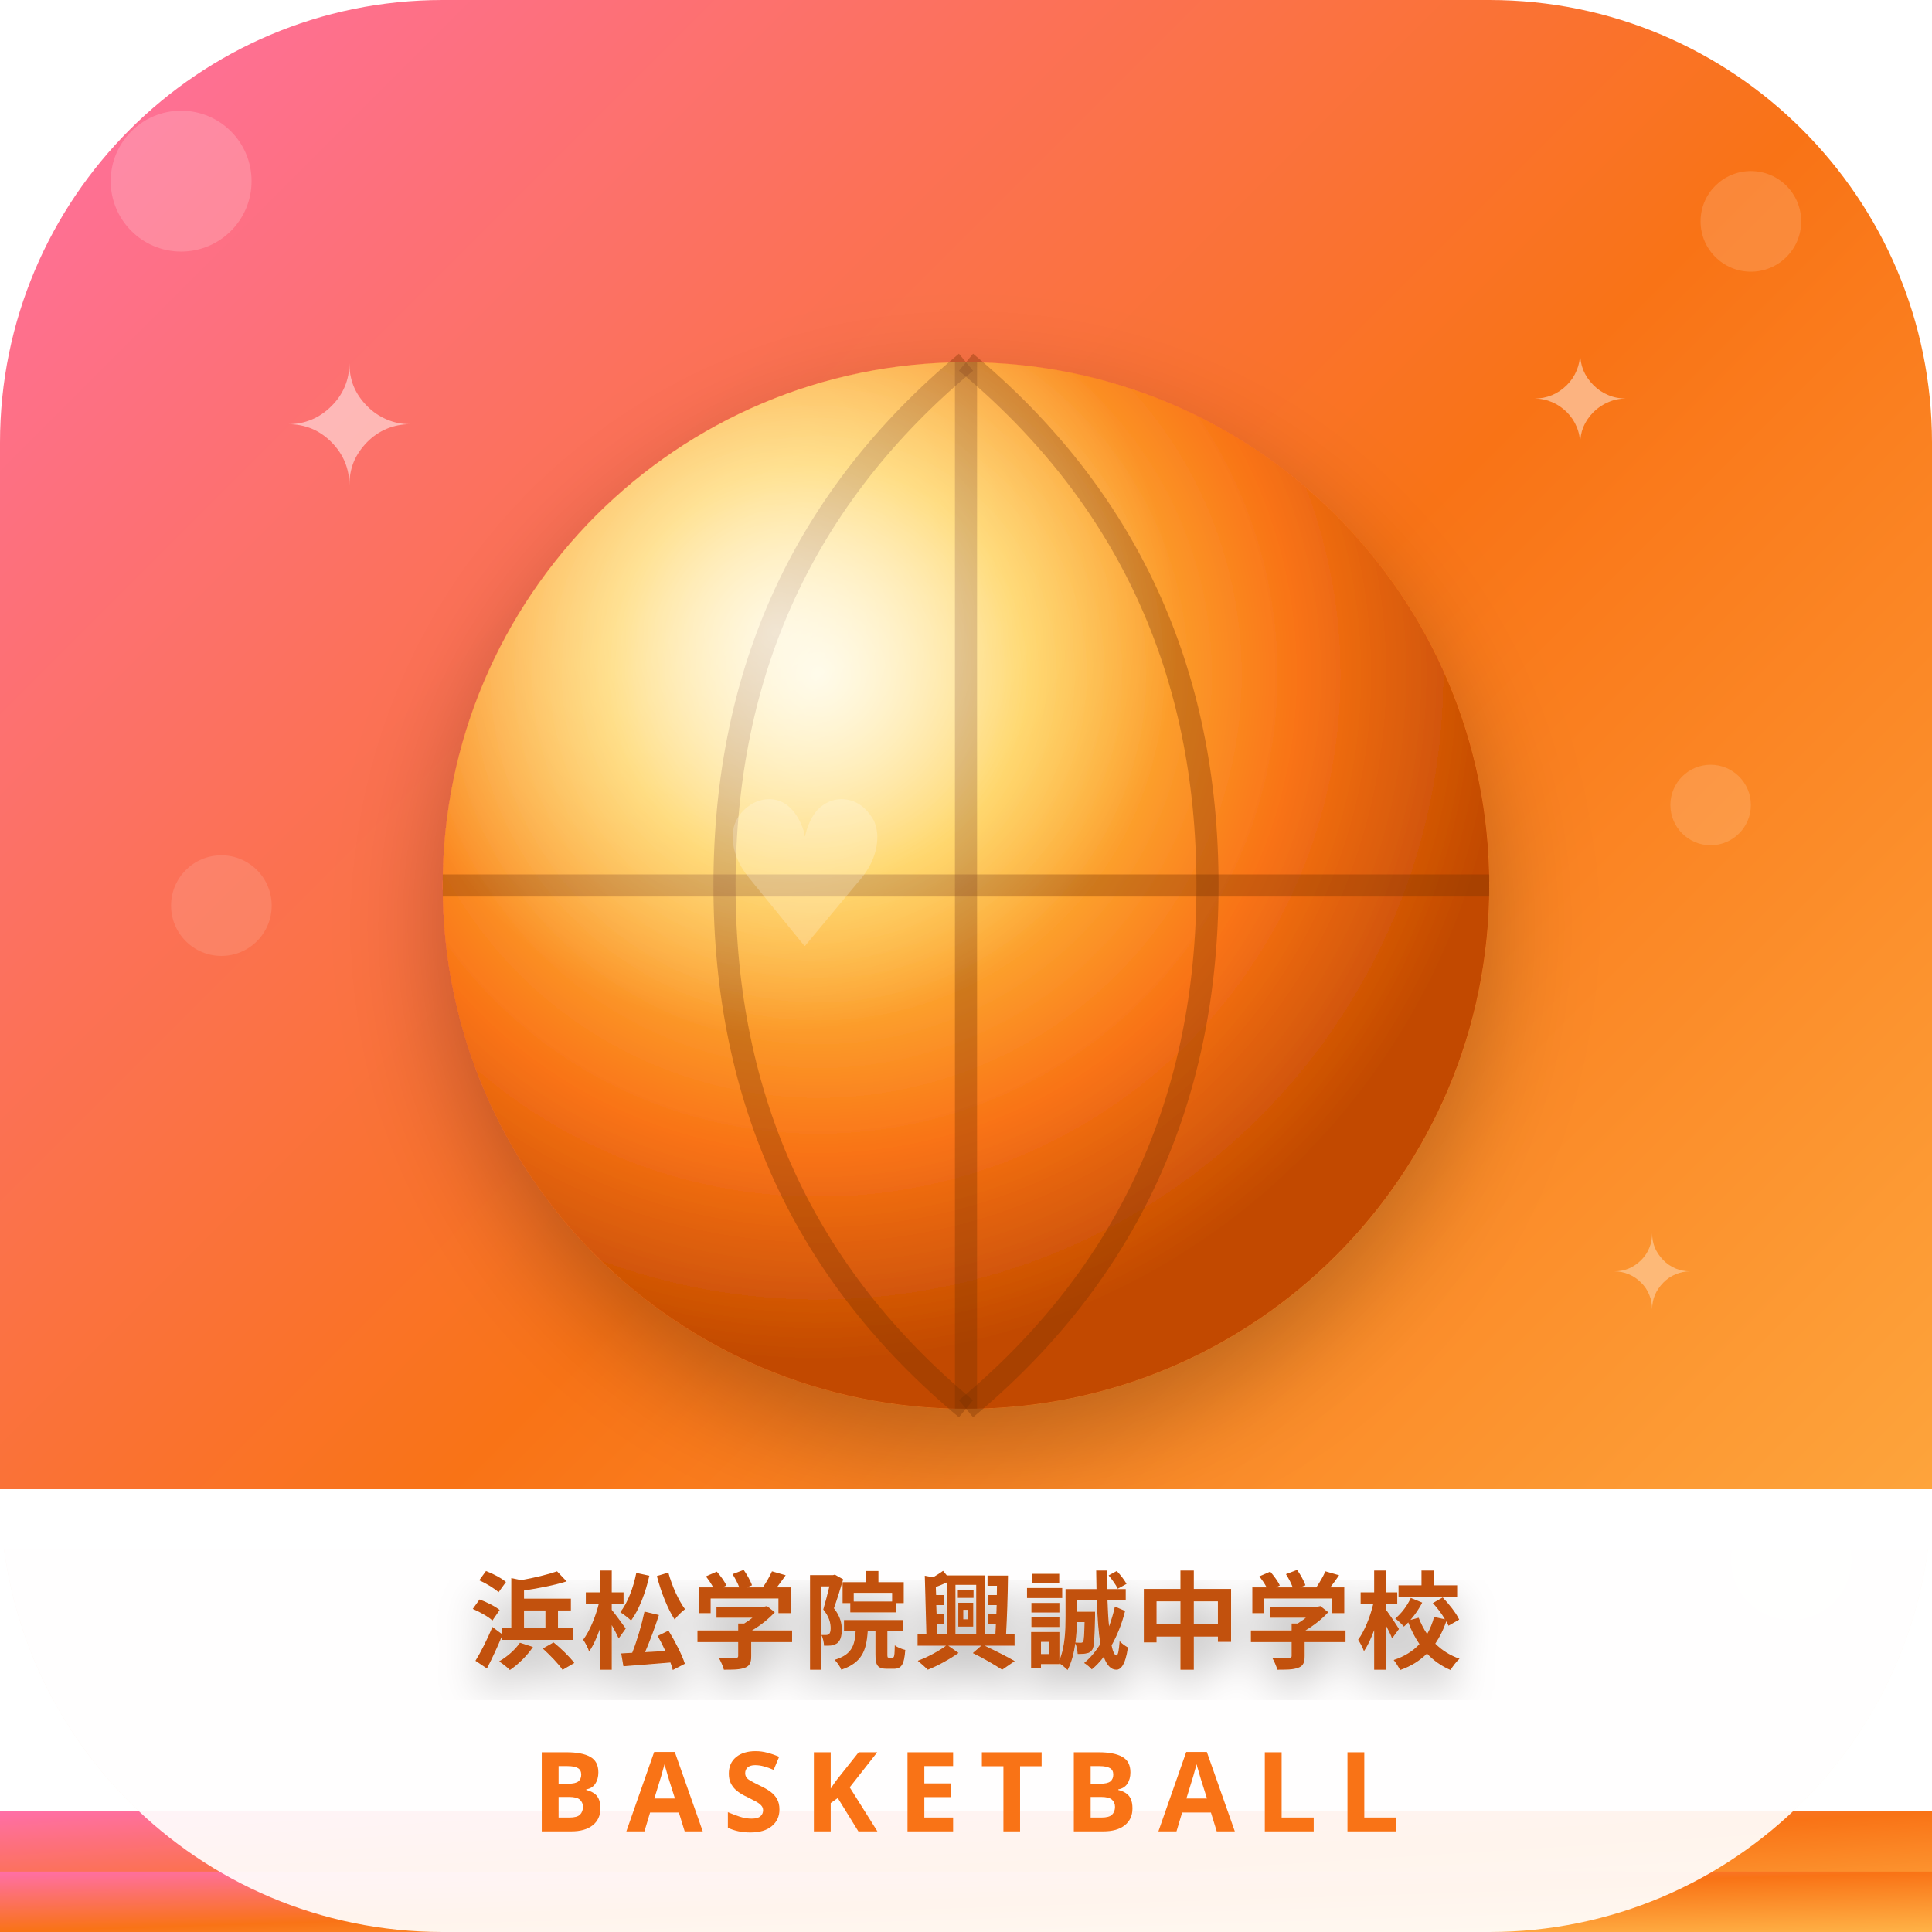
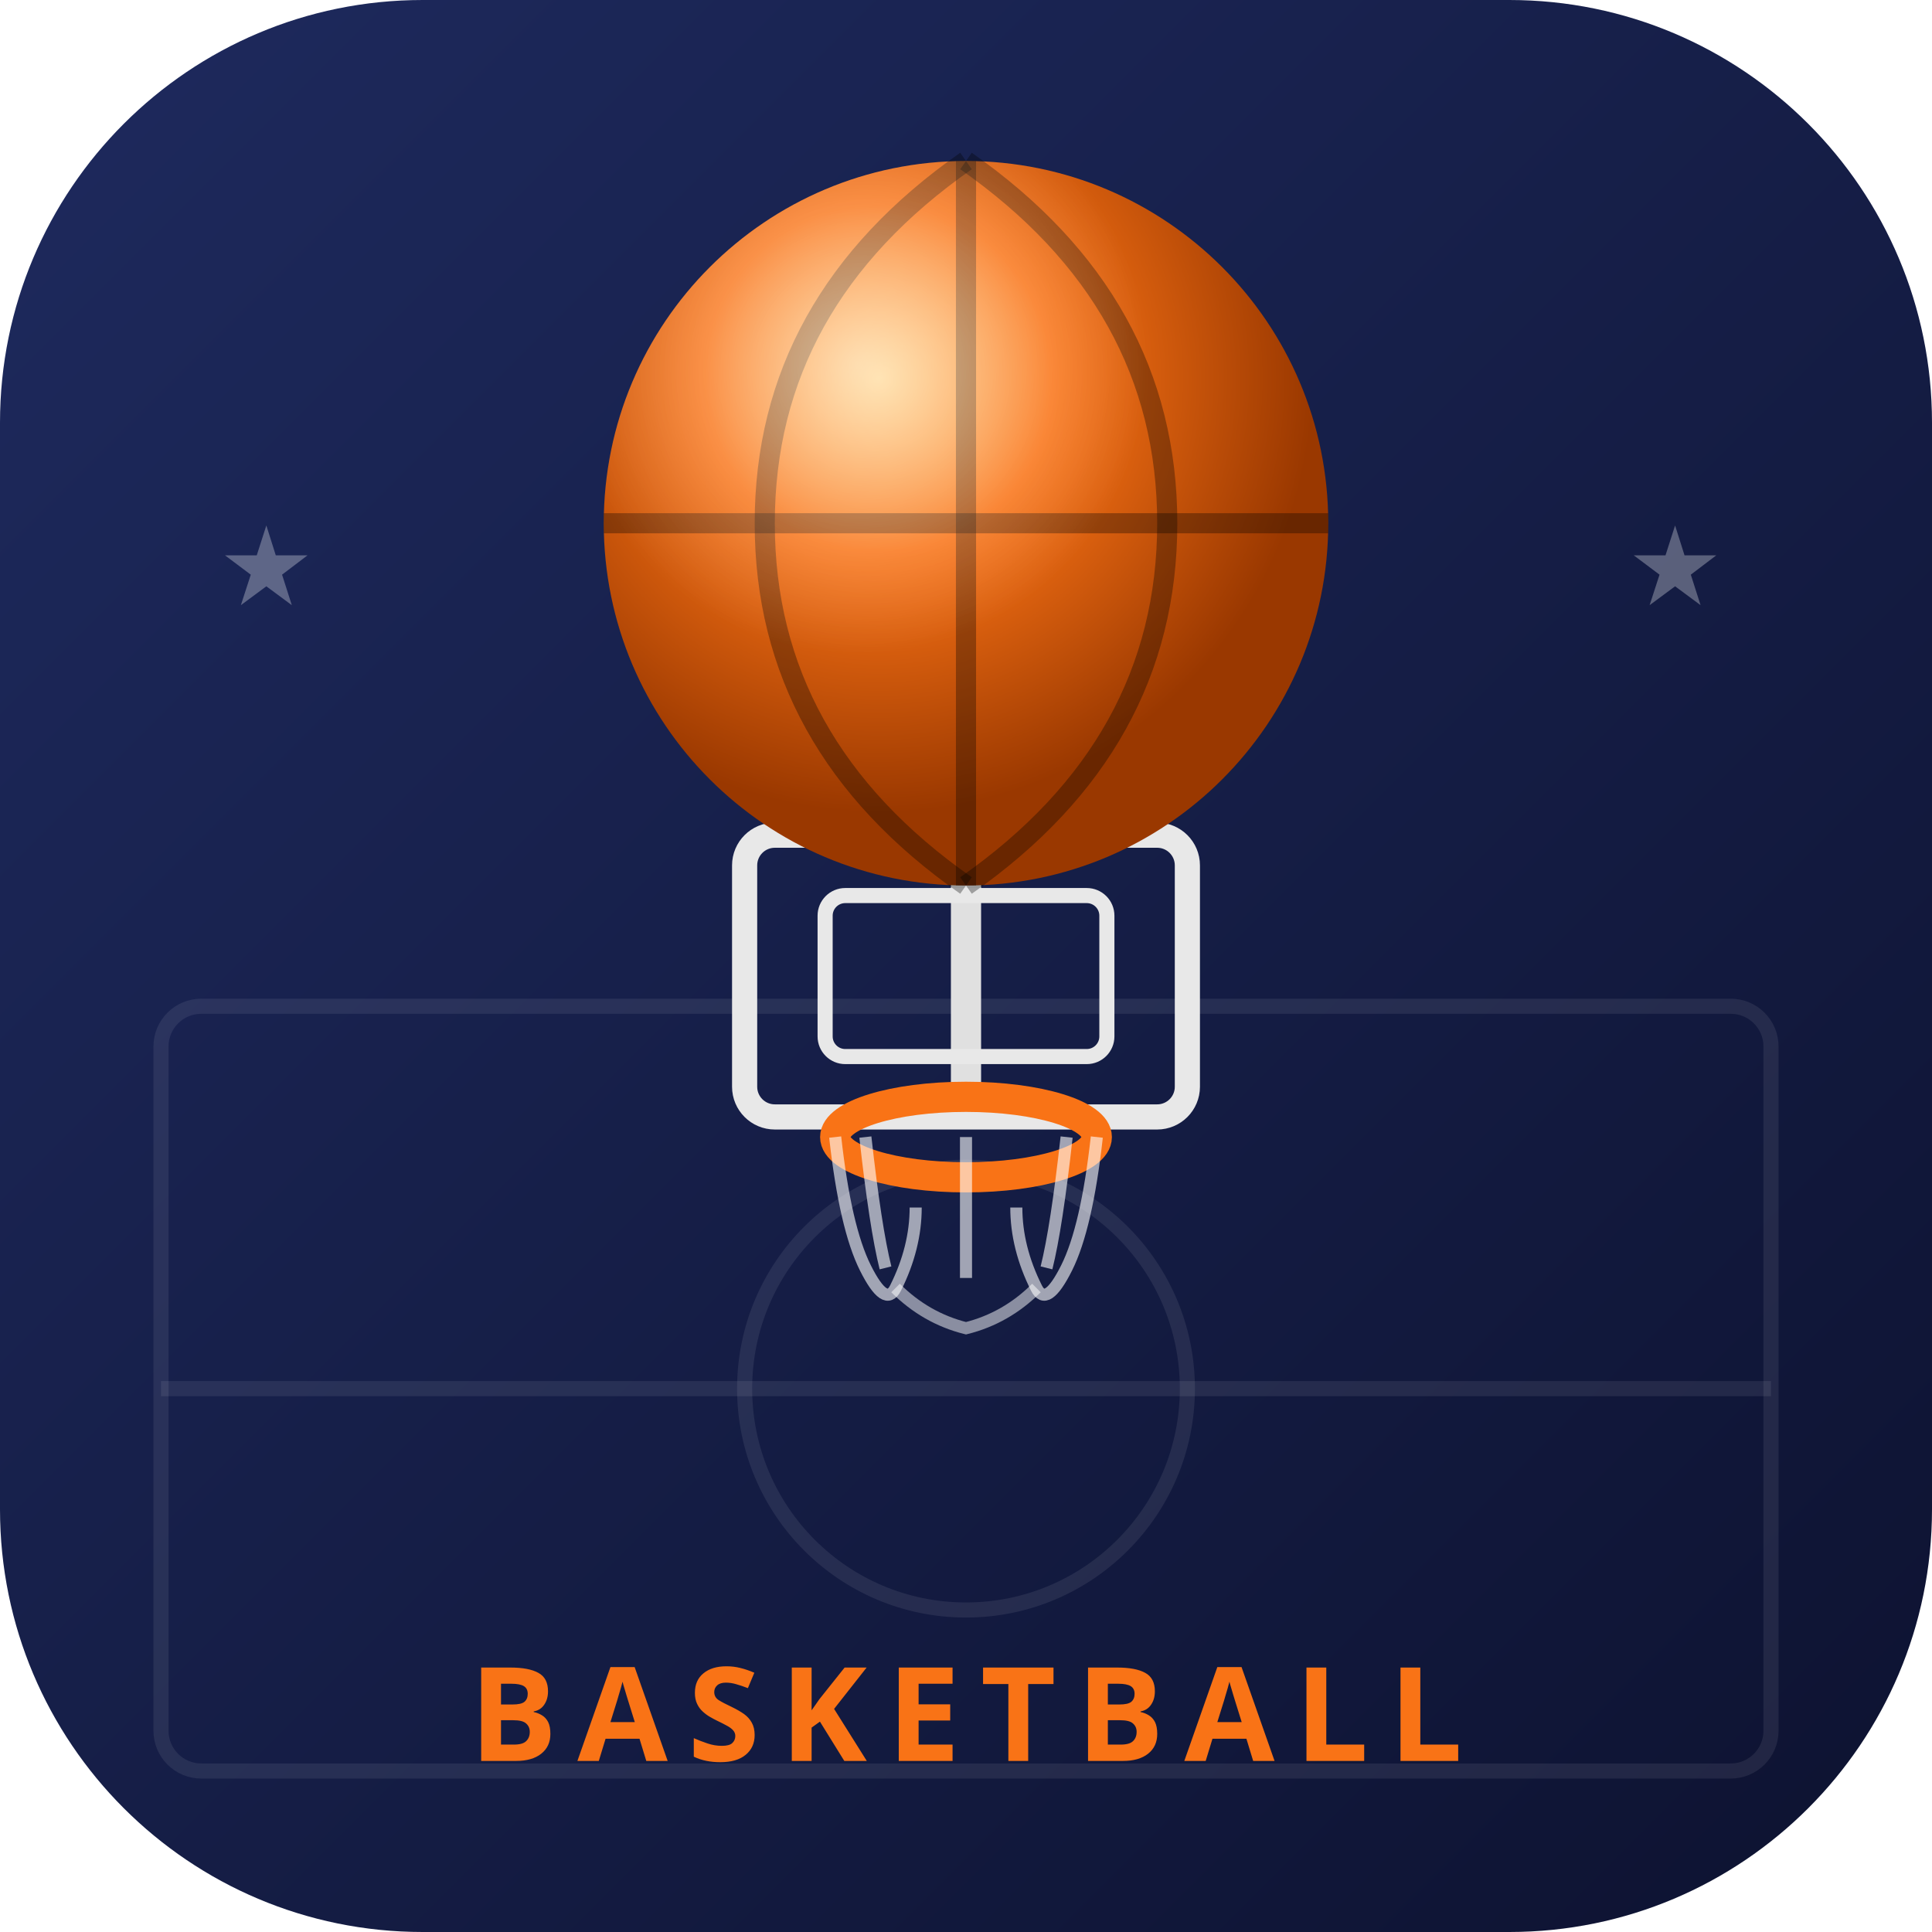
<svg xmlns="http://www.w3.org/2000/svg" viewBox="0 0 192 192">
  <defs>
-     <linearGradient id="bg" x1="0%" y1="0%" x2="100%" y2="100%">
-       <stop offset="0%" stop-color="#ff6fa8" />
-       <stop offset="50%" stop-color="#f97316" />
-       <stop offset="100%" stop-color="#ffb347" />
+     <linearGradient id="bgGrad" x1="0%" y1="0%" x2="100%" y2="100%">
+       <stop offset="0%" stop-color="#1e2a5e" />
+       <stop offset="100%" stop-color="#0d1230" />
    </linearGradient>
-     <radialGradient id="ball" cx="36%" cy="30%" r="65%">
-       <stop offset="0%" stop-color="#fff5cc" />
-       <stop offset="30%" stop-color="#ffcc44" />
-       <stop offset="70%" stop-color="#f97316" />
-       <stop offset="100%" stop-color="#c24a00" />
+     <radialGradient id="ballGrad" cx="38%" cy="30%" r="60%">
+       <stop offset="0%" stop-color="#ffd080" />
+       <stop offset="40%" stop-color="#f97316" />
+       <stop offset="100%" stop-color="#9a3800" />
    </radialGradient>
-     <radialGradient id="shine" cx="32%" cy="26%" r="38%">
-       <stop offset="0%" stop-color="rgba(255,255,255,0.7)" />
+     <radialGradient id="shine" cx="35%" cy="28%" r="40%">
+       <stop offset="0%" stop-color="rgba(255,255,255,0.45)" />
      <stop offset="100%" stop-color="rgba(255,255,255,0)" />
    </radialGradient>
-     <filter id="shadow" x="-20%" y="-20%" width="140%" height="140%">
-       <feDropShadow dx="0" dy="4" stdDeviation="5" flood-color="rgba(0,0,0,0.25)" />
-     </filter>
-     <filter id="textShadow" x="-10%" y="-10%" width="120%" height="140%">
-       <feDropShadow dx="0" dy="2" stdDeviation="2" flood-color="rgba(0,0,0,0.3)" />
+     <filter id="glow">
+       <feGaussianBlur stdDeviation="2" result="blur" />
+       <feMerge>
+         <feMergeNode in="blur" />
+         <feMergeNode in="SourceGraphic" />
+       </feMerge>
    </filter>
  </defs>
-   <rect width="192" height="192" rx="44" fill="url(#bg)" />
-   <circle cx="18" cy="18" r="7" fill="rgba(255,255,255,0.18)" />
-   <circle cx="174" cy="22" r="5" fill="rgba(255,255,255,0.15)" />
-   <circle cx="12" cy="160" r="9" fill="rgba(255,255,255,0.12)" />
-   <circle cx="178" cy="155" r="6" fill="rgba(255,255,255,0.15)" />
-   <circle cx="170" cy="80" r="4" fill="rgba(255,255,255,0.15)" />
-   <circle cx="22" cy="90" r="5" fill="rgba(255,255,255,0.12)" />
-   <text x="28" y="48" font-size="16" fill="rgba(255,255,255,0.5)" font-family="sans-serif">✦</text>
-   <text x="152" y="44" font-size="12" fill="rgba(255,255,255,0.45)" font-family="sans-serif">✦</text>
-   <text x="160" y="130" font-size="10" fill="rgba(255,255,255,0.35)" font-family="sans-serif">✦</text>
-   <circle cx="96" cy="88" r="52" fill="url(#ball)" filter="url(#shadow)" />
-   <line x1="44" y1="88" x2="148" y2="88" stroke="rgba(120,50,0,0.35)" stroke-width="2.2" />
-   <line x1="96" y1="36" x2="96" y2="140" stroke="rgba(120,50,0,0.35)" stroke-width="2.2" />
-   <path d="M96 36 Q72 56 72 88 Q72 120 96 140" fill="none" stroke="rgba(120,50,0,0.35)" stroke-width="2.2" />
-   <path d="M96 36 Q120 56 120 88 Q120 120 96 140" fill="none" stroke="rgba(120,50,0,0.35)" stroke-width="2.2" />
-   <circle cx="96" cy="88" r="52" fill="url(#shine)" />
-   <text x="80" y="94" font-size="20" fill="rgba(255,255,255,0.22)" font-family="sans-serif" text-anchor="middle">♥</text>
-   <rect x="0" y="148" width="192" height="44" rx="0" fill="rgba(255,255,255,0.92)" />
-   <rect x="0" y="148" width="192" height="44" rx="0" fill="none" />
-   <rect x="0" y="148" width="192" height="6" fill="rgba(255,255,255,0.92)" />
-   <rect x="0" y="180" width="192" height="12" rx="0" fill="url(#bg)" />
-   <rect x="0" y="186" width="192" height="6" fill="url(#bg)" />
-   <clipPath id="roundClip">
-     <rect width="192" height="192" rx="44" />
-   </clipPath>
-   <rect x="0" y="148" width="192" height="44" fill="rgba(255,255,255,0.92)" clip-path="url(#roundClip)" />
-   <text x="96" y="165" text-anchor="middle" font-family="'Hiragino Sans', 'Noto Sans JP', 'Yu Gothic', sans-serif" font-size="10.5" font-weight="700" fill="#c2510a" filter="url(#textShadow)" letter-spacing="0.5">浜松学院興誠中学校</text>
-   <text x="96" y="182" text-anchor="middle" font-family="'Arial Black', 'Noto Sans JP', sans-serif" font-size="11" font-weight="900" fill="#f97316" letter-spacing="2">BASKETBALL</text>
+   <rect width="192" height="192" rx="42" fill="url(#bgGrad)" />
+   <rect x="16" y="100" width="160" height="76" rx="4" fill="none" stroke="rgba(255,255,255,0.08)" stroke-width="1.5" />
+   <circle cx="96" cy="138" r="22" fill="none" stroke="rgba(255,255,255,0.08)" stroke-width="1.5" />
+   <line x1="16" y1="138" x2="176" y2="138" stroke="rgba(255,255,255,0.08)" stroke-width="1.5" />
+   <line x1="96" y1="88" x2="96" y2="108" stroke="#e0e0e0" stroke-width="3" stroke-linecap="round" />
+   <rect x="74" y="83" width="44" height="28" rx="3" fill="none" stroke="#e8e8e8" stroke-width="2.5" />
+   <rect x="82" y="89" width="28" height="16" rx="2" fill="none" stroke="#e8e8e8" stroke-width="1.5" />
+   <ellipse cx="96" cy="113" rx="13" ry="4" fill="none" stroke="#f97316" stroke-width="3" />
+   <path d="M83 113 Q84 122 86 126 Q88 130 89 128 Q91 124 91 120" fill="none" stroke="rgba(255,255,255,0.6)" stroke-width="1.2" />
+   <path d="M109 113 Q108 122 106 126 Q104 130 103 128 Q101 124 101 120" fill="none" stroke="rgba(255,255,255,0.6)" stroke-width="1.2" />
+   <path d="M86 113 Q87 122 88 126" fill="none" stroke="rgba(255,255,255,0.6)" stroke-width="1.2" />
+   <path d="M106 113 Q105 122 104 126" fill="none" stroke="rgba(255,255,255,0.6)" stroke-width="1.2" />
+   <path d="M96 113 Q96 122 96 127" fill="none" stroke="rgba(255,255,255,0.6)" stroke-width="1.2" />
+   <path d="M89 128 Q92 131 96 132 Q100 131 103 128" fill="none" stroke="rgba(255,255,255,0.5)" stroke-width="1.2" />
+   <circle cx="96" cy="52" r="36" fill="url(#ballGrad)" />
+   <line x1="60" y1="52" x2="132" y2="52" stroke="rgba(0,0,0,0.32)" stroke-width="2" />
+   <line x1="96" y1="16" x2="96" y2="88" stroke="rgba(0,0,0,0.32)" stroke-width="2" />
+   <path d="M96 16 Q76 30 76 52 Q76 74 96 88" fill="none" stroke="rgba(0,0,0,0.32)" stroke-width="2" />
+   <path d="M96 16 Q116 30 116 52 Q116 74 96 88" fill="none" stroke="rgba(0,0,0,0.32)" stroke-width="2" />
+   <circle cx="96" cy="52" r="36" fill="url(#shine)" />
+   <text x="96" y="175" text-anchor="middle" font-family="'Arial Black', 'Noto Sans JP', sans-serif" font-size="13" font-weight="900" fill="#f97316" letter-spacing="2">BASKETBALL</text>
+   <text x="22" y="60" font-size="11" fill="rgba(255,255,255,0.3)">★</text>
+   <text x="162" y="60" font-size="11" fill="rgba(255,255,255,0.3)">★</text>
</svg>
